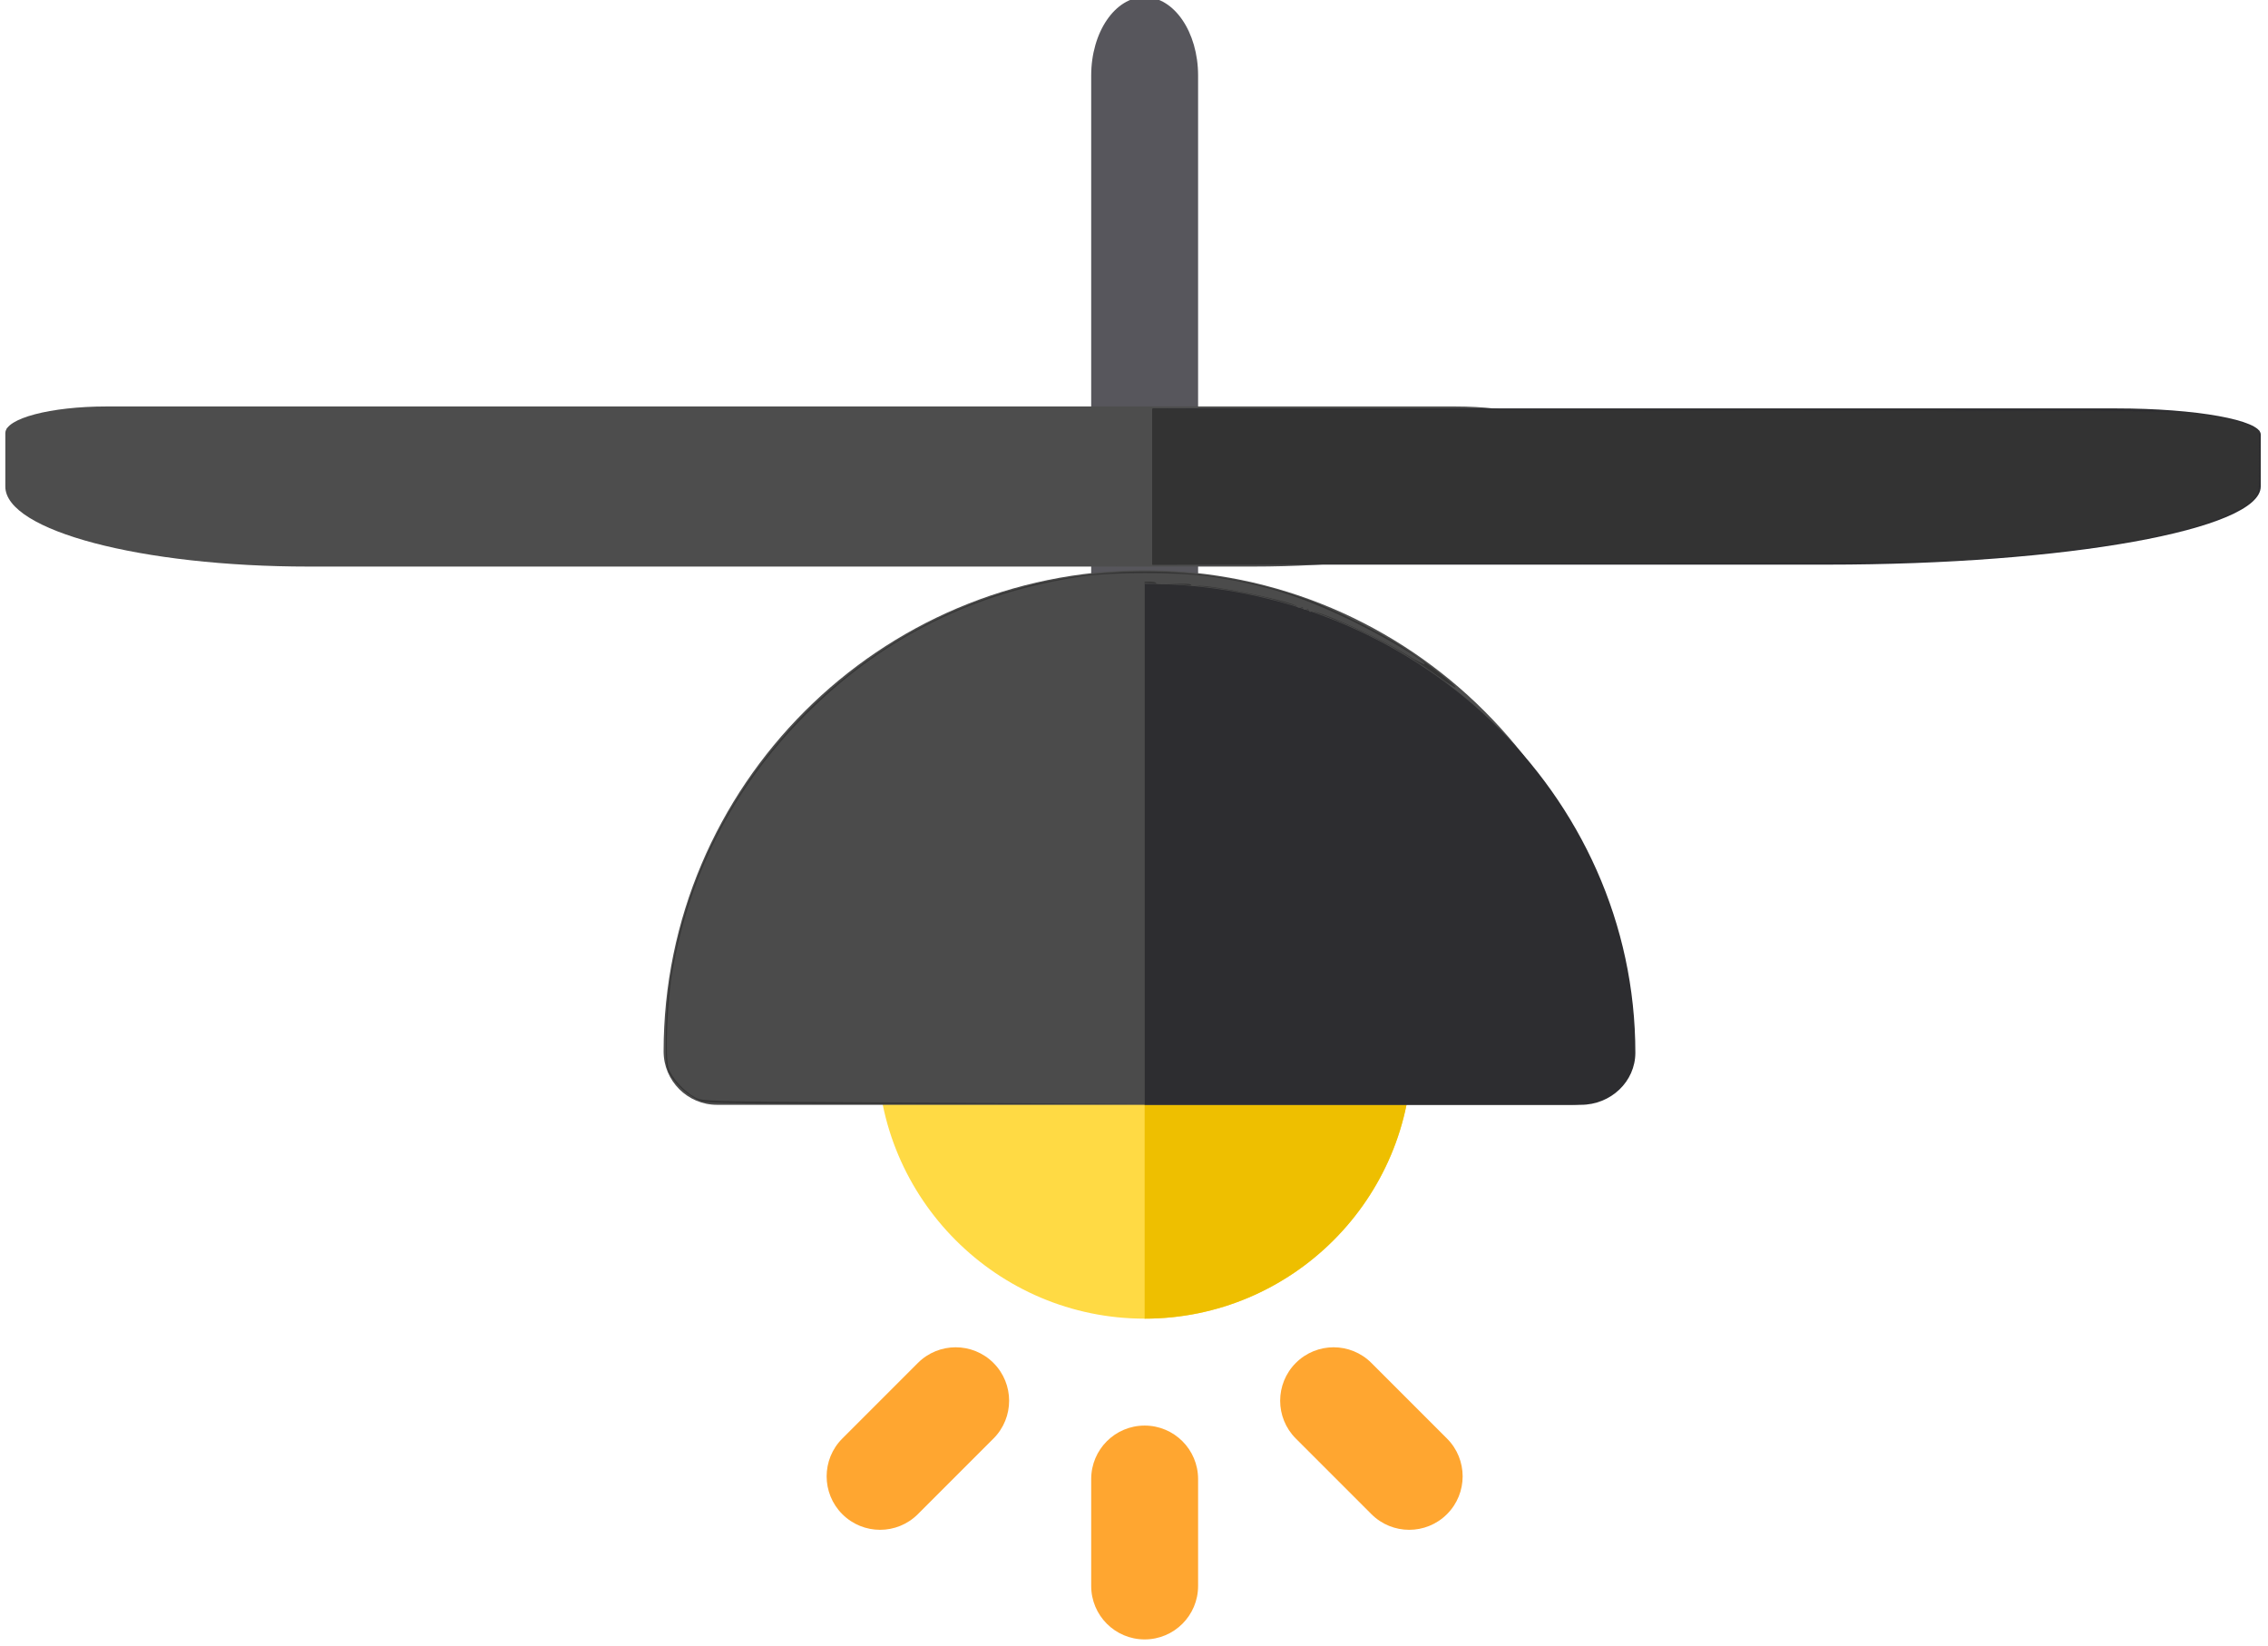
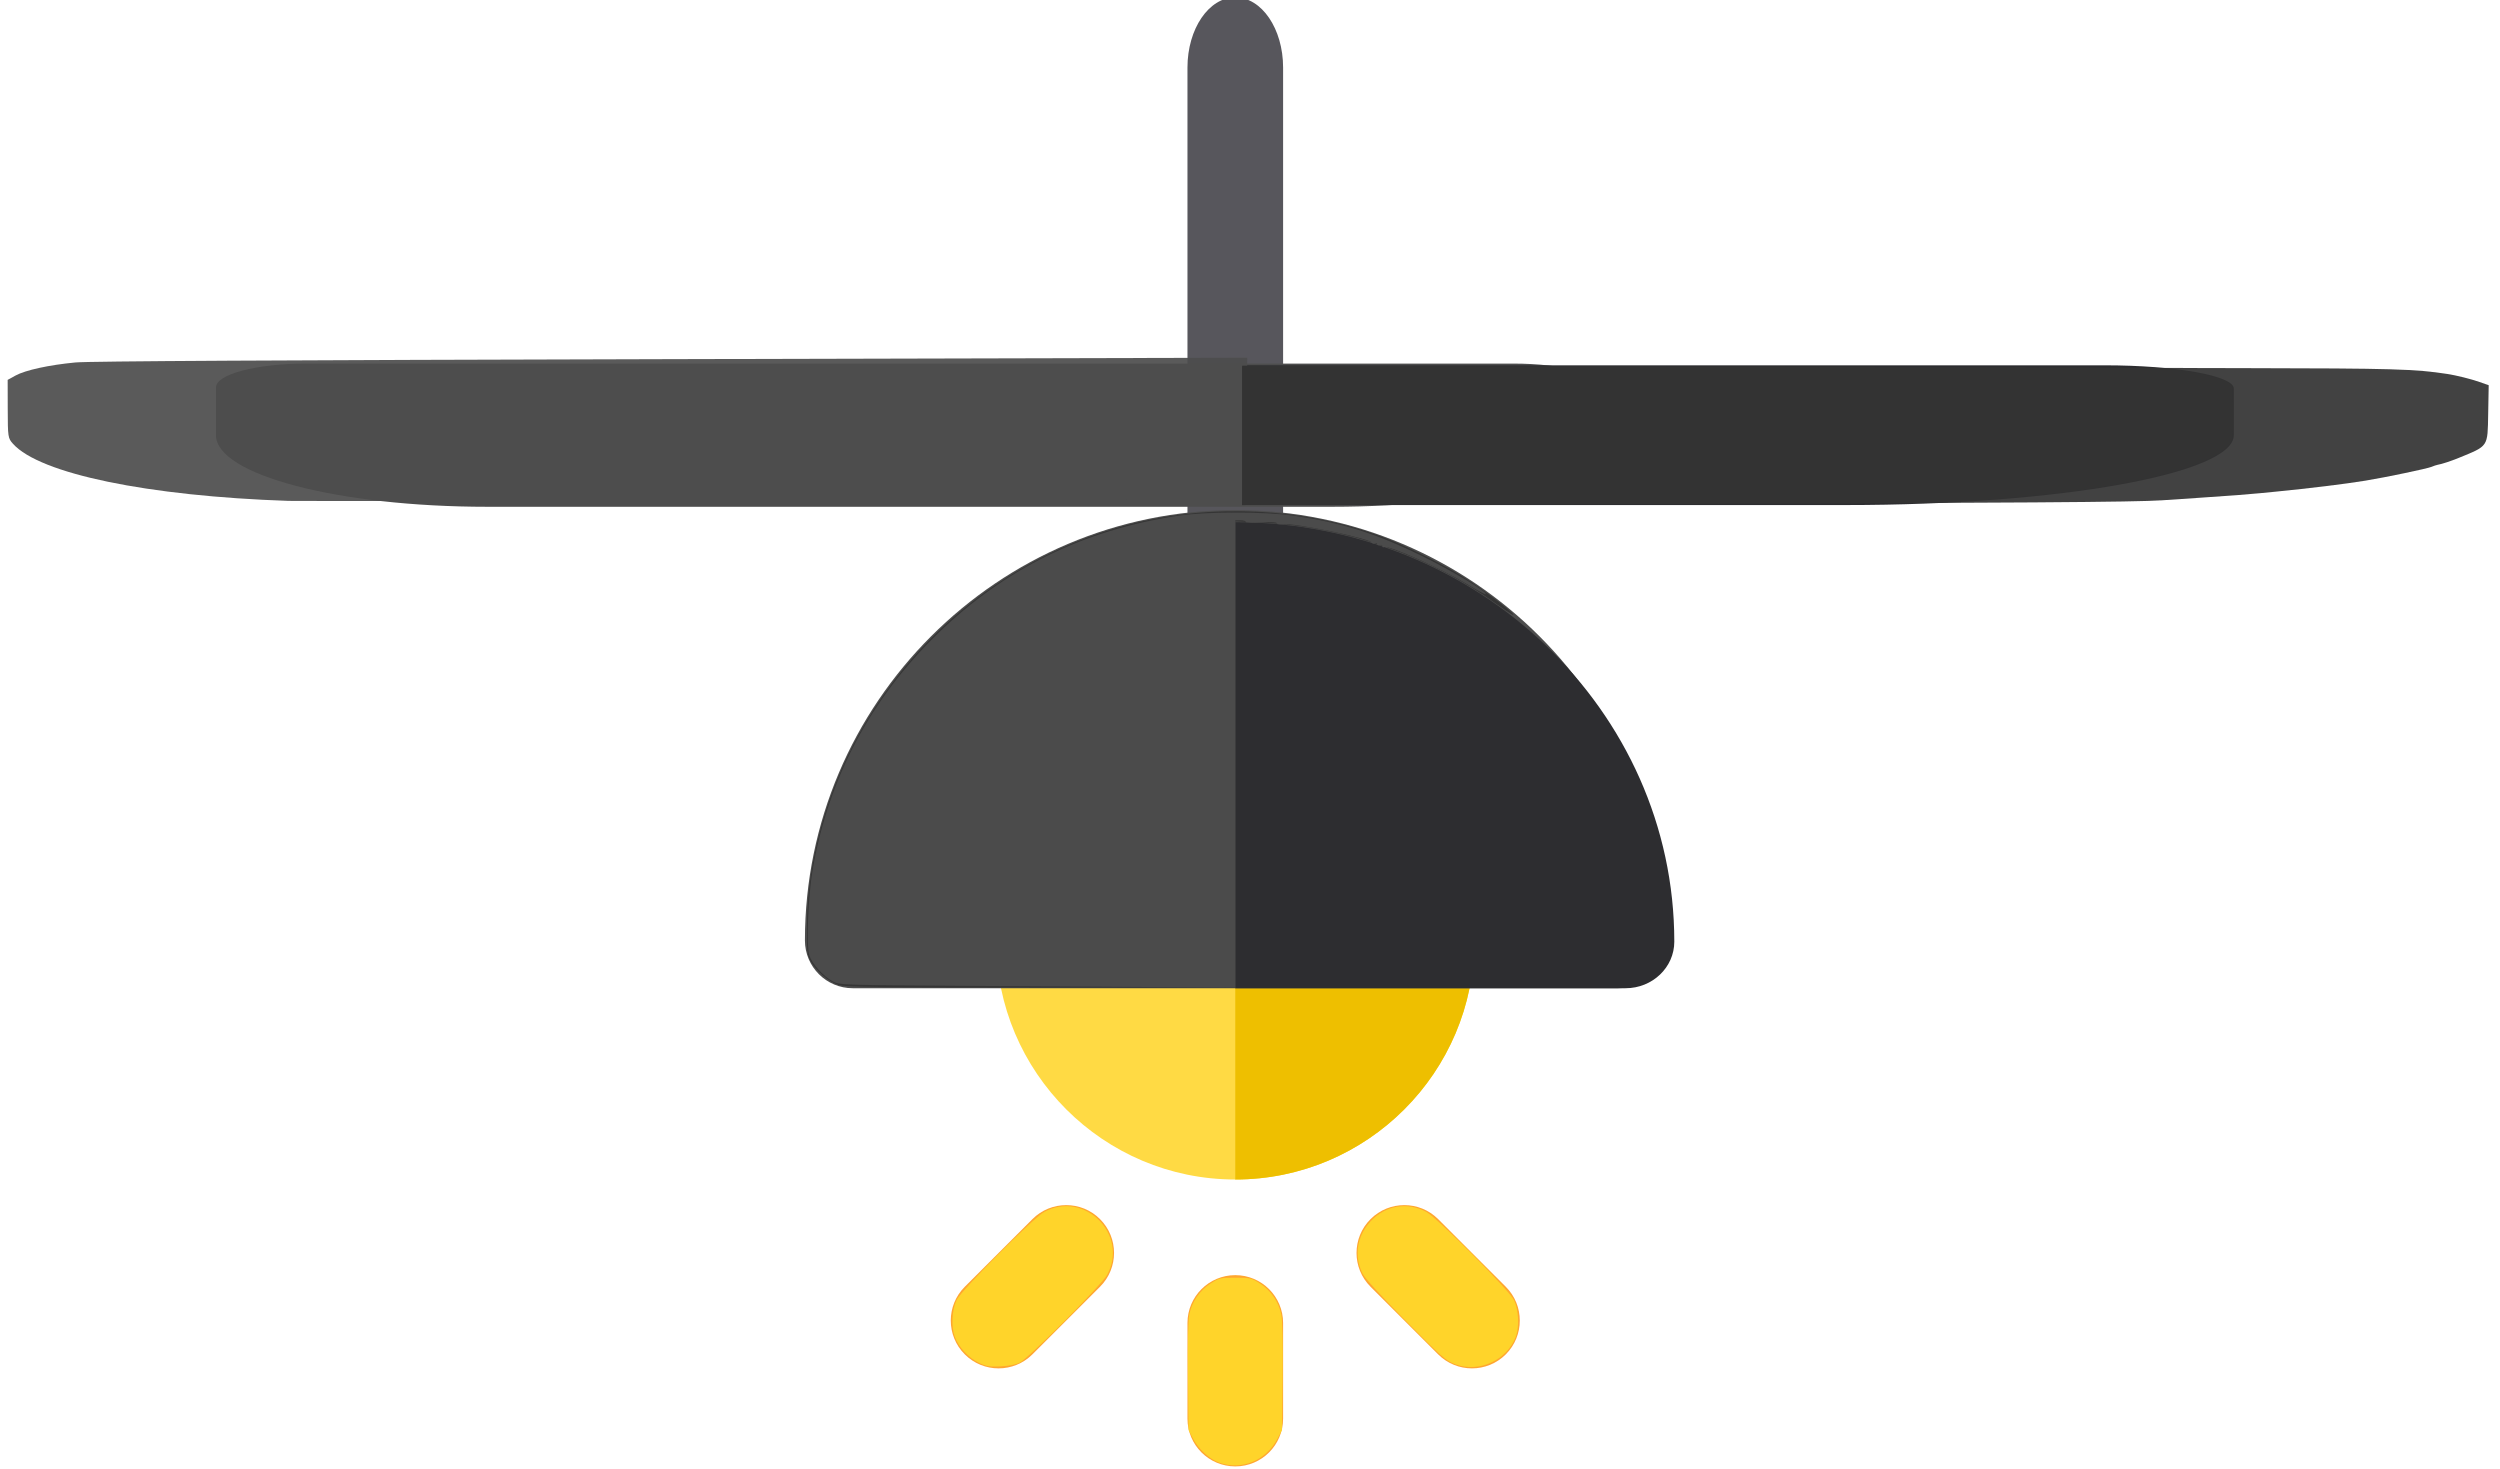
- <svg xmlns="http://www.w3.org/2000/svg" version="1.1" id="Layer_1" x="0px" y="0px" viewBox="0 0 708.458 513.813" xml:space="preserve" width="708.458" height="513.813">
+ <svg xmlns="http://www.w3.org/2000/svg" version="1.1" id="Layer_1" x="0px" y="0px" viewBox="0 0 872.878 512.604" xml:space="preserve" width="872.878" height="512.604">
  <defs id="defs11621" />
-   <g id="g11568" transform="translate(101.5537)">
+   <g id="g11568" transform="translate(175.3011)">
    <path style="fill:#ffa630" d="m 256,512 c -9.223,0 -16.696,-7.473 -16.696,-16.696 v -33.391 c 0,-9.223 7.473,-16.696 16.696,-16.696 9.223,0 16.696,7.473 16.696,16.696 v 33.391 C 272.696,504.527 265.223,512 256,512 Z" id="path11562" />
    <path style="fill:#ffa630" d="m 338.641,477.772 c -4.272,0 -8.544,-1.631 -11.804,-4.892 l -23.614,-23.614 c -6.521,-6.516 -6.521,-17.092 0,-23.609 6.521,-6.521 17.087,-6.521 23.609,0 l 23.614,23.614 c 6.521,6.516 6.521,17.092 0,23.609 -3.261,3.261 -7.533,4.892 -11.805,4.892 z" id="path11564" />
    <path style="fill:#ffa630" d="m 173.359,477.772 c -4.272,0 -8.544,-1.631 -11.804,-4.892 -6.521,-6.516 -6.521,-17.092 0,-23.609 l 23.614,-23.614 c 6.521,-6.521 17.087,-6.521 23.609,0 6.521,6.516 6.521,17.092 0,23.609 l -23.614,23.614 c -3.262,3.261 -7.533,4.892 -11.805,4.892 z" id="path11566" />
  </g>
-   <path style="fill:#ffda44" d="m 357.554,411.826 c 46.032,0 83.478,-37.446 83.478,-83.478 h -166.956 c 0,46.032 37.446,83.478 83.478,83.478 z" id="path11570" />
-   <path style="fill:#eebf00" d="m 357.554,411.826 c 46.032,0 83.478,-37.446 83.478,-83.478 h -83.478 z" id="path11572" />
-   <path style="fill:#57565c;stroke-width:1.212" d="m 357.554,211.478 c -9.223,0 -16.696,-10.97 -16.696,-24.508 V 23.587 c 0,-13.538 7.473,-24.508 16.696,-24.508 9.223,0 16.696,10.97 16.696,24.508 V 186.97 c 0,13.538 -7.473,24.508 -16.696,24.508 z" id="path11574" />
-   <g id="g11580" transform="translate(101.5537)">
+   <path style="fill:#ffda44" d="m 431.301,411.826 c 46.032,0 83.478,-37.446 83.478,-83.478 h -166.956 c 0,46.032 37.446,83.478 83.478,83.478 z" id="path11570" />
+   <path style="fill:#eebf00" d="m 431.301,411.826 c 46.032,0 83.478,-37.446 83.478,-83.478 h -83.478 z" id="path11572" />
+   <path style="fill:#57565c;stroke-width:1.212" d="m 431.301,211.478 c -9.223,0 -16.696,-10.97 -16.696,-24.508 V 23.587 c 0,-13.538 7.473,-24.508 16.696,-24.508 9.223,0 16.696,10.97 16.696,24.508 V 186.97 c 0,13.538 -7.473,24.508 -16.696,24.508 z" id="path11574" />
+   <g id="g11580" transform="translate(175.3011)">
    <path style="fill:#4d4d4d" d="m 389.565,345.043 h -267.13 c -9.223,0 -16.696,-7.473 -16.696,-16.696 0,-82.853 67.408,-150.261 150.261,-150.261 82.853,0 150.261,67.408 150.261,150.261 0,9.223 -7.473,16.696 -16.696,16.696 z" id="path11576" />
    <path style="fill:#4d4d4d;stroke-width:0.972" d="M 289.812,176.944 H -5.099 c -52.271,0 -94.793,-11.215 -94.793,-25.001 v -16.667 c 0,-4.604 14.143,-8.334 31.598,-8.334 H 353.008 c 17.453,0 31.596,3.73 31.596,8.334 v 16.667 c 0,13.786 -42.522,25.001 -94.793,25.001 z" id="path11578" />
  </g>
-   <g id="g11586" transform="translate(101.5537)">
+   <g id="g11586" transform="translate(175.3011)">
    <path style="fill:#2d2d30;stroke-width:1.148" d="M 559.478,127.547 H 258.418 v 48.793 h 210.742 c 74.705,0 135.477,-10.944 135.477,-24.396 v -16.264 c 0,-4.492 -20.213,-8.132 -45.16,-8.132 z" id="path11582" />
    <path style="fill:#2d2d30;stroke-width:0.997" d="m 392.252,345.043 c 9.409,0 17.032,-7.284 17.032,-16.273 C 409.283,248.017 340.52,182.317 256,182.317 V 345.043 Z" id="path11584" />
  </g>
-   <g id="g11588" transform="translate(101.5537)">
+   <g id="g11588" transform="translate(175.3011)">
</g>
-   <g id="g11590" transform="translate(101.5537)">
+   <g id="g11590" transform="translate(175.3011)">
</g>
-   <g id="g11592" transform="translate(101.5537)">
+   <g id="g11592" transform="translate(175.3011)">
</g>
-   <g id="g11594" transform="translate(101.5537)">
+   <g id="g11594" transform="translate(175.3011)">
</g>
-   <g id="g11596" transform="translate(101.5537)">
+   <g id="g11596" transform="translate(175.3011)">
</g>
-   <g id="g11598" transform="translate(101.5537)">
+   <g id="g11598" transform="translate(175.3011)">
</g>
-   <g id="g11600" transform="translate(101.5537)">
+   <g id="g11600" transform="translate(175.3011)">
</g>
-   <g id="g11602" transform="translate(101.5537)">
+   <g id="g11602" transform="translate(175.3011)">
</g>
-   <g id="g11604" transform="translate(101.5537)">
+   <g id="g11604" transform="translate(175.3011)">
</g>
-   <g id="g11606" transform="translate(101.5537)">
+   <g id="g11606" transform="translate(175.3011)">
</g>
-   <g id="g11608" transform="translate(101.5537)">
+   <g id="g11608" transform="translate(175.3011)">
</g>
-   <g id="g11610" transform="translate(101.5537)">
+   <g id="g11610" transform="translate(175.3011)">
</g>
-   <g id="g11612" transform="translate(101.5537)">
+   <g id="g11612" transform="translate(175.3011)">
</g>
-   <g id="g11614" transform="translate(101.5537)">
+   <g id="g11614" transform="translate(175.3011)">
</g>
-   <g id="g11616" transform="translate(101.5537)">
+   <g id="g11616" transform="translate(175.3011)">
</g>
-   <path style="fill:#4d4d4d;fill-opacity:0.922;stroke-width:0.604" d="M 83.117,176.407 C 42.48,174.623 11.348,166.725 3.609,156.236 2.161,154.272 2.116,153.907 2.116,144.061 V 133.911 l 2.281,-1.51 c 2.832,-1.874 9.698,-3.667 17.282,-4.513 3.95,-0.44 58.376,-0.644 172.035,-0.644 h 166.258 v 24.784 24.784 l -136.463,-0.116 c -75.055,-0.064 -138.231,-0.194 -140.392,-0.289 z" id="path11723" />
-   <path style="fill:#333333;fill-opacity:0.922;stroke-width:0.604" d="m 219.071,343.92 c -3.375,-1.04 -7.984,-4.971 -9.793,-8.353 -1.22,-2.28 -1.331,-3.305 -1.287,-11.865 0.052,-10.177 1.168,-19.225 3.688,-29.922 12.623,-53.576 55.213,-96.924 108.699,-110.632 29.124,-7.464 60.622,-5.949 88.341,4.251 8.839,3.252 23.196,10.502 30.745,15.524 6.947,4.622 15.628,11.352 15.198,11.782 -0.138,0.138 -2.662,-1.485 -5.61,-3.607 -23.771,-17.105 -53.461,-27.369 -82.885,-28.655 l -8.614,-0.376 v 81.396 81.396 l -67.854,-0.042 c -56.686,-0.035 -68.31,-0.183 -70.629,-0.897 z" id="path11725" />
-   <path style="fill:#333333;fill-opacity:0.922;stroke-width:0.604" d="m 359.972,152.051 v -24.232 l 160.038,0.192 c 144.132,0.173 160.669,0.29 166.385,1.175 11.356,1.758 17.585,3.588 18.881,5.548 0.244,0.369 0.448,4.726 0.453,9.681 0.009,8.615 -0.055,9.095 -1.458,10.934 -2.885,3.783 -14.084,8.401 -27.74,11.44 -17.154,3.817 -33.627,5.874 -66.604,8.318 -6.029,0.447 -49.431,0.756 -129.511,0.924 l -120.444,0.252 z" id="path11798" />
-   <path style="fill:#333333;fill-opacity:0.922;stroke-width:0.604" d="m 359.972,152.002 v -24.335 l 119.235,0.396 c 65.579,0.218 137.188,0.432 159.131,0.476 40.954,0.082 46.916,0.298 55.894,2.027 2.503,0.482 6.569,1.757 8.929,2.8 l 2.561,1.132 -0.143,9.97 c -0.168,11.726 0.155,11.118 -8.197,15.422 -2.187,1.127 -4.661,2.144 -5.849,2.403 -0.332,0.073 -1.102,0.398 -1.711,0.724 -1.136,0.608 -12.843,3.685 -18.237,4.793 -5.764,1.184 -15.582,2.703 -24.784,3.833 -0.997,0.122 -3.038,0.374 -4.534,0.558 -3.568,0.44 -7.781,0.841 -16.623,1.583 -3.99,0.335 -8.75,0.739 -10.579,0.899 -7.12,0.622 -39.466,0.906 -145.228,1.274 l -109.865,0.382 z" id="path11800" />
-   <path style="fill:#4d4d4d;fill-opacity:0.922;stroke-width:0.604" d="m 272.321,344.265 c -52.795,-0.311 -52.897,-0.314 -55.338,-1.621 -3.24,-1.734 -7.182,-6.085 -8.138,-8.98 -1.119,-3.389 -0.432,-20.991 1.178,-30.211 5.574,-31.918 20.181,-59.441 43.636,-82.22 23.382,-22.708 50.86,-36.183 83.946,-41.167 9.614,-1.448 30.248,-1.461 40.198,-0.025 16.868,2.434 28.818,6.17 44.732,13.987 10.533,5.173 23.165,12.714 22.467,13.412 -0.159,0.159 -2.832,-1.25 -5.938,-3.133 -9.677,-5.864 -28.13,-14.151 -29.553,-13.271 -0.317,0.196 -0.576,0.039 -0.576,-0.349 0,-0.388 -0.408,-0.548 -0.907,-0.357 -0.499,0.191 -0.907,0.055 -0.907,-0.302 0,-0.358 -0.39,-0.5 -0.868,-0.317 -0.477,0.183 -0.955,0.072 -1.061,-0.247 -0.494,-1.481 -27.467,-7.043 -31.375,-6.469 -0.966,0.142 -1.756,-0.005 -1.756,-0.326 0,-0.355 -2.132,-0.462 -5.44,-0.273 -2.992,0.171 -5.44,0.072 -5.44,-0.218 0,-0.291 -0.816,-0.529 -1.813,-0.529 h -1.813 v 81.606 81.606 l -16.17,-0.141 c -8.894,-0.078 -39.972,-0.282 -69.063,-0.453 z" id="path11950" />
+   <path style="fill:#4d4d4d;fill-opacity:0.922;stroke-width:0.665" d="M 100.748,174.886 C 51.595,173.224 13.923,165.419 4.538,154.953 2.781,152.993 2.725,152.628 2.701,142.783 l -0.025,-10.15 2.755,-1.516 c 3.421,-1.883 11.721,-3.696 20.891,-4.564 4.776,-0.452 70.602,-0.819 208.067,-1.158 l 201.081,-0.497 0.061,24.784 0.061,24.784 -165.046,0.291 c -90.775,0.16 -167.185,0.219 -169.799,0.131 z" id="path11723" />
+   <path style="fill:#333333;fill-opacity:0.922;stroke-width:0.604" d="m 292.819,343.92 c -3.375,-1.04 -7.984,-4.971 -9.793,-8.353 -1.22,-2.28 -1.331,-3.305 -1.287,-11.865 0.052,-10.177 1.168,-19.225 3.688,-29.922 12.623,-53.576 55.213,-96.924 108.699,-110.632 29.124,-7.464 60.622,-5.949 88.341,4.251 8.839,3.252 23.196,10.502 30.745,15.524 6.947,4.622 15.628,11.352 15.198,11.782 -0.138,0.138 -2.662,-1.485 -5.61,-3.607 -23.771,-17.105 -53.461,-27.369 -82.885,-28.655 l -8.614,-0.376 v 81.396 81.396 l -67.854,-0.042 c -56.686,-0.035 -68.31,-0.183 -70.629,-0.897 z" id="path11725" />
+   <path style="fill:#333333;fill-opacity:0.922;stroke-width:0.604" d="m 433.719,152.051 v -24.232 l 160.038,0.192 c 144.132,0.173 160.669,0.29 166.385,1.175 11.356,1.758 17.585,3.588 18.881,5.548 0.244,0.369 0.448,4.726 0.453,9.681 0.009,8.615 -0.055,9.095 -1.458,10.934 -2.885,3.783 -14.084,8.401 -27.74,11.44 -17.154,3.817 -33.627,5.874 -66.604,8.318 -6.029,0.447 -49.431,0.756 -129.511,0.924 L 433.719,176.283 Z" id="path11798" />
+   <path style="fill:#333333;fill-opacity:0.922;stroke-width:0.678" d="m 433.719,152.002 v -24.335 l 150.087,0.396 c 82.548,0.218 172.686,0.432 200.307,0.476 51.551,0.082 59.056,0.298 70.357,2.027 3.15,0.482 8.268,1.757 11.239,2.8 l 3.223,1.132 -0.18,9.97 c -0.211,11.726 0.195,11.118 -10.318,15.422 -2.752,1.127 -5.868,2.144 -7.363,2.403 -0.418,0.073 -1.388,0.398 -2.154,0.724 -1.43,0.608 -16.167,3.685 -22.956,4.793 -7.256,1.184 -19.614,2.703 -31.197,3.833 -1.255,0.122 -3.824,0.374 -5.707,0.558 -4.492,0.44 -9.794,0.841 -20.925,1.583 -5.022,0.335 -11.014,0.739 -13.316,0.899 -8.963,0.622 -49.678,0.906 -182.806,1.274 L 433.719,176.337 Z" id="path11800" />
+   <path style="fill:#4d4d4d;fill-opacity:0.922;stroke-width:0.604" d="m 346.068,344.265 c -52.795,-0.311 -52.897,-0.314 -55.338,-1.621 -3.24,-1.734 -7.182,-6.085 -8.138,-8.98 -1.119,-3.389 -0.432,-20.991 1.178,-30.211 5.574,-31.918 20.181,-59.441 43.636,-82.22 23.382,-22.708 50.86,-36.183 83.946,-41.167 9.614,-1.448 30.248,-1.461 40.198,-0.025 16.868,2.434 28.818,6.17 44.732,13.987 10.533,5.173 23.165,12.714 22.467,13.412 -0.159,0.159 -2.832,-1.25 -5.938,-3.133 -9.677,-5.864 -28.13,-14.151 -29.553,-13.271 -0.317,0.196 -0.576,0.039 -0.576,-0.349 0,-0.388 -0.408,-0.548 -0.907,-0.357 -0.499,0.191 -0.907,0.055 -0.907,-0.302 0,-0.358 -0.39,-0.5 -0.868,-0.317 -0.477,0.183 -0.955,0.072 -1.061,-0.247 -0.494,-1.481 -27.467,-7.043 -31.375,-6.469 -0.966,0.142 -1.756,-0.005 -1.756,-0.326 0,-0.355 -2.132,-0.462 -5.44,-0.273 -2.992,0.171 -5.44,0.072 -5.44,-0.218 0,-0.291 -0.816,-0.529 -1.813,-0.529 h -1.813 v 81.606 81.606 l -16.17,-0.141 c -8.894,-0.078 -39.972,-0.282 -69.063,-0.453 z" id="path11950" />
+   <path style="fill:#ffd42a;stroke-width:0.604" d="m 341.837,475.857 c -3.692,-1.769 -7.027,-5.351 -8.449,-9.075 -1.318,-3.452 -1.052,-9.326 0.582,-12.813 1.604,-3.426 26.715,-28.691 30.636,-30.825 14.02,-7.63 29.579,7.961 21.944,21.99 -1.919,3.525 -27.24,28.941 -30.506,30.62 -1.291,0.663 -3.884,1.178 -6.649,1.32 -3.839,0.196 -4.997,0.01 -7.556,-1.216 z" id="path1" />
+   <path style="fill:#ffd42a;stroke-width:0.604" d="m 425.791,510.72 c -3.473,-1.232 -7.24,-4.644 -9.173,-8.309 l -1.638,-3.106 -0.191,-18.604 c -0.124,-12.096 0.046,-19.742 0.484,-21.856 0.905,-4.359 3.622,-8.283 7.426,-10.724 2.959,-1.899 3.438,-2.011 8.601,-2.011 5.164,0 5.642,0.112 8.601,2.011 3.813,2.446 6.521,6.366 7.433,10.755 0.448,2.156 0.614,9.659 0.484,21.856 l -0.197,18.573 -1.638,3.106 c -3.975,7.536 -12.491,11.04 -20.193,8.309 z" id="path2" />
+   <path style="fill:#ffd42a;stroke-width:0.604" d="m 508.304,476.408 c -3.423,-1.223 -4.855,-2.481 -18.451,-16.197 -7.895,-7.965 -13.286,-13.902 -14.106,-15.537 -3.075,-6.128 -1.98,-13.137 2.858,-18.31 5.164,-5.521 12.827,-6.793 19.392,-3.219 3.921,2.134 29.032,27.399 30.636,30.825 1.633,3.487 1.9,9.361 0.582,12.813 -3.102,8.123 -12.723,12.552 -20.911,9.625 z" id="path3" />
</svg>
